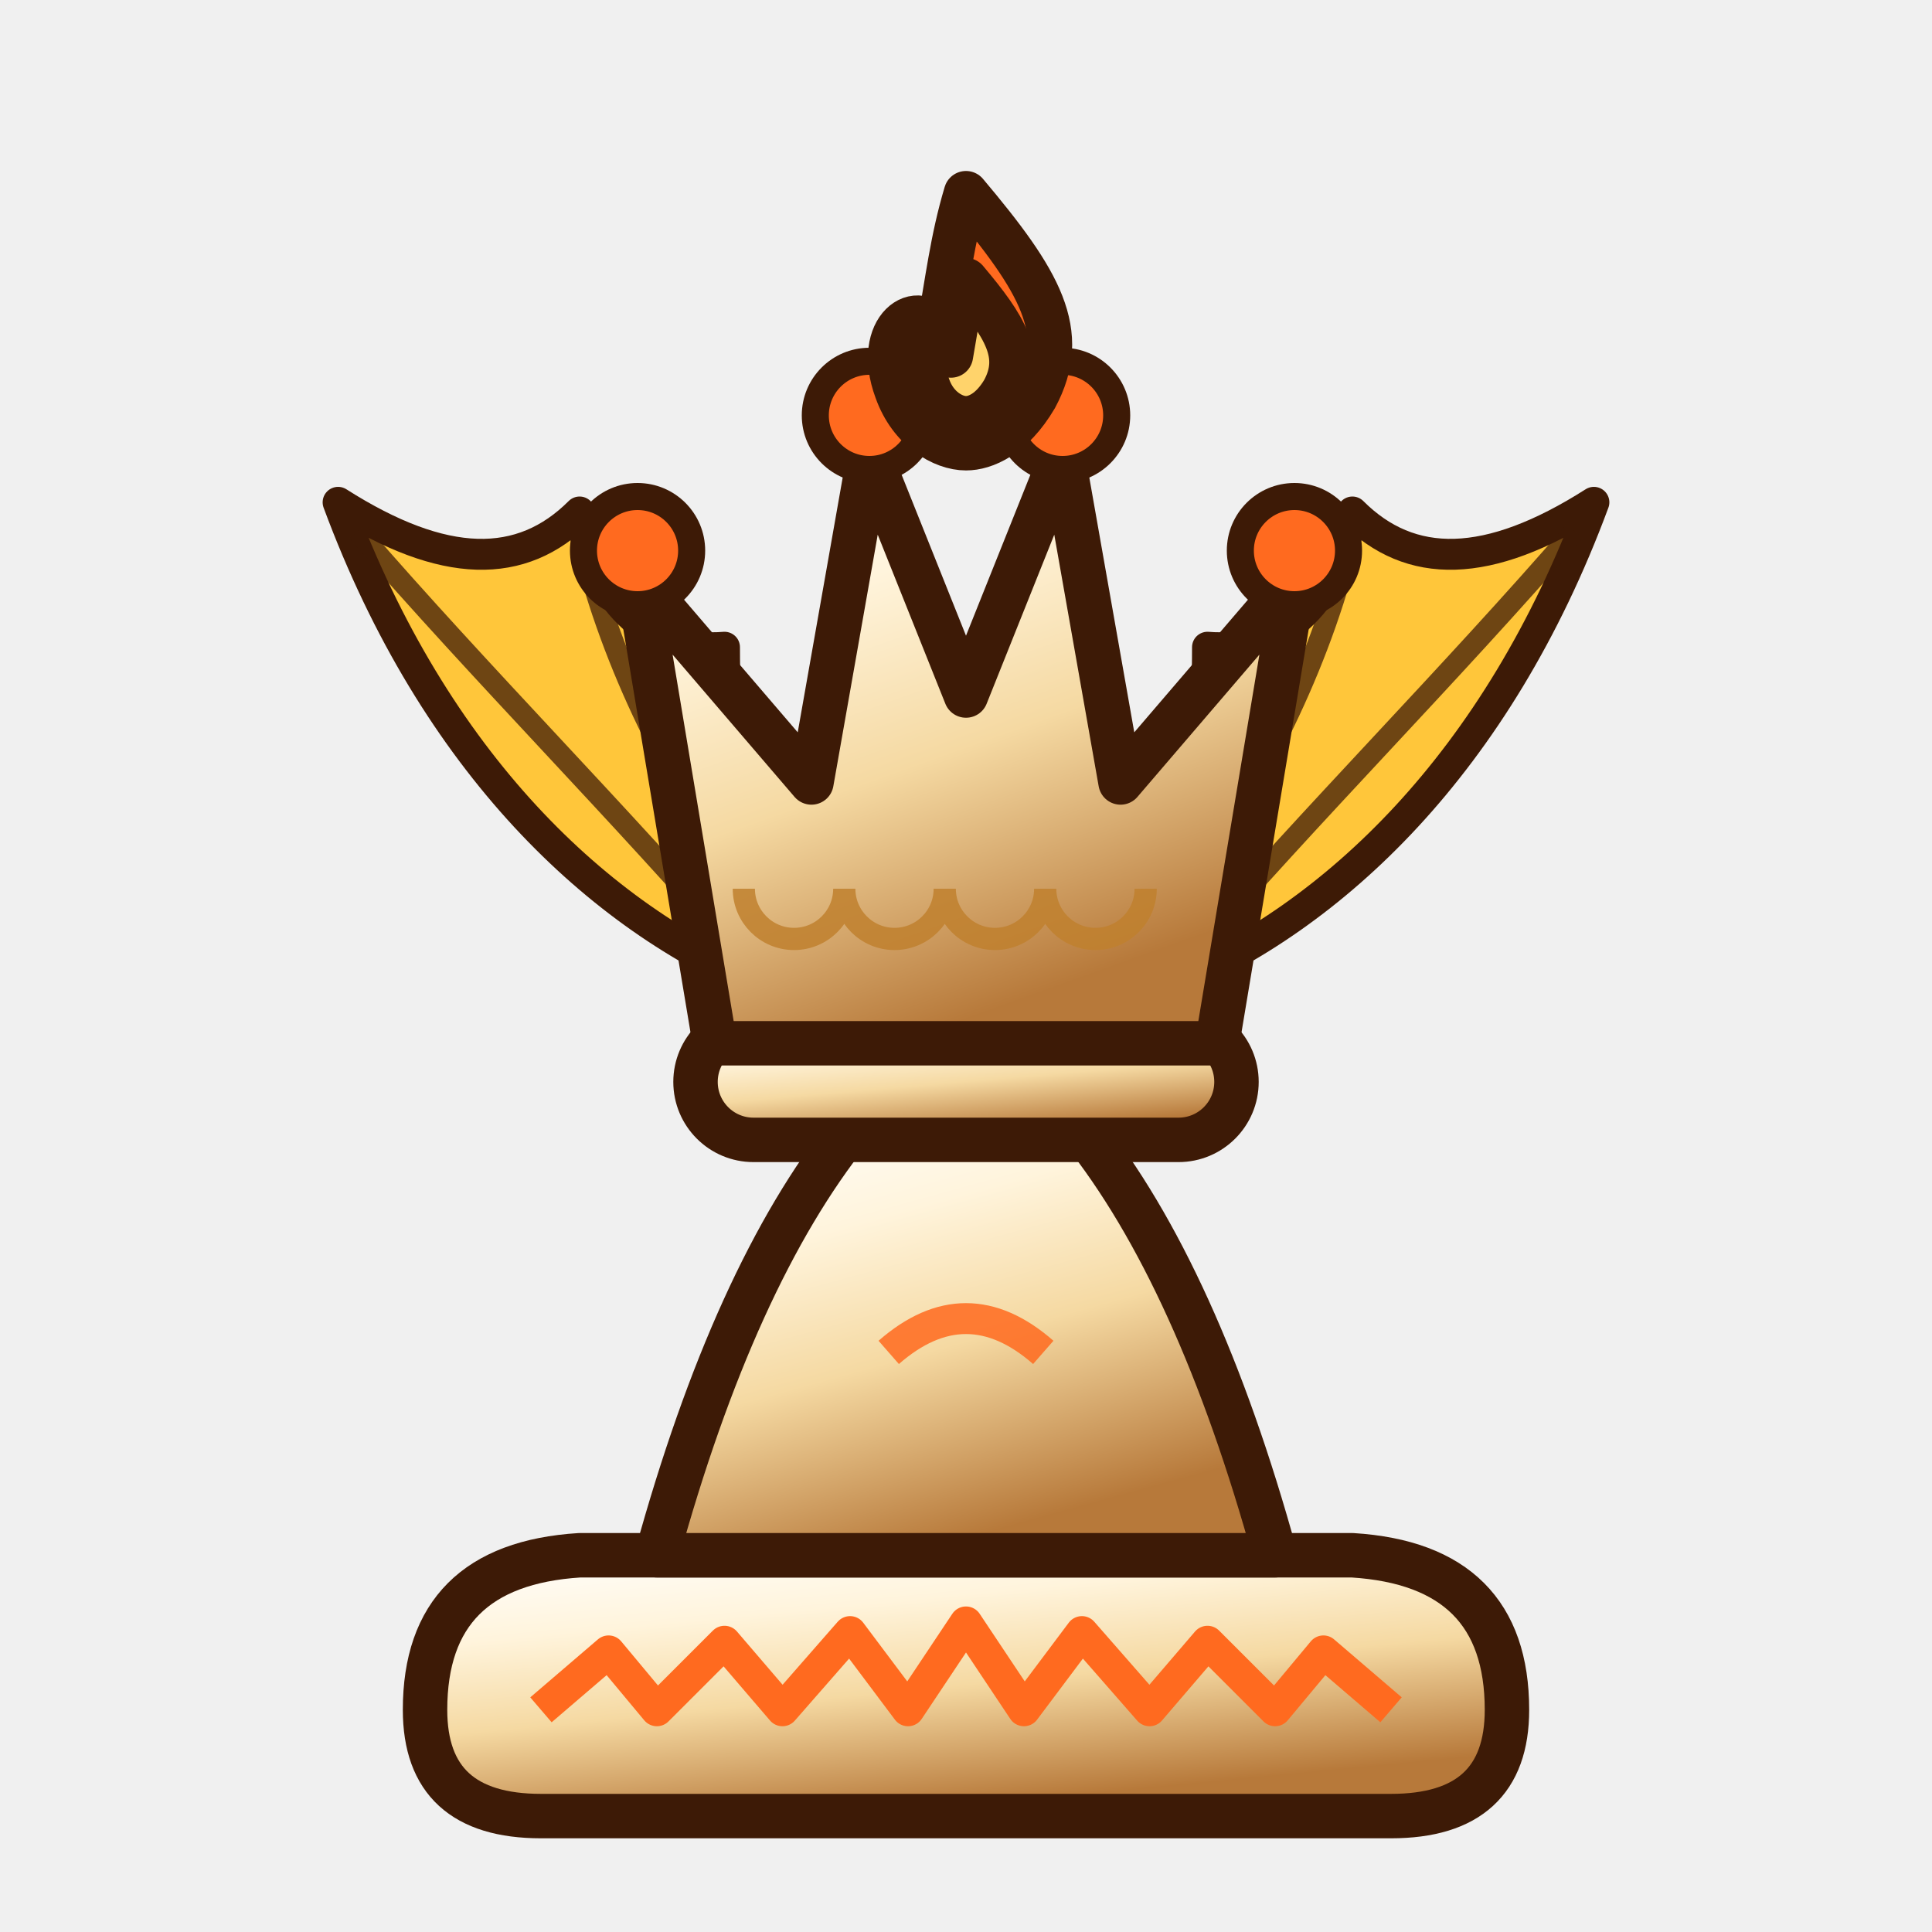
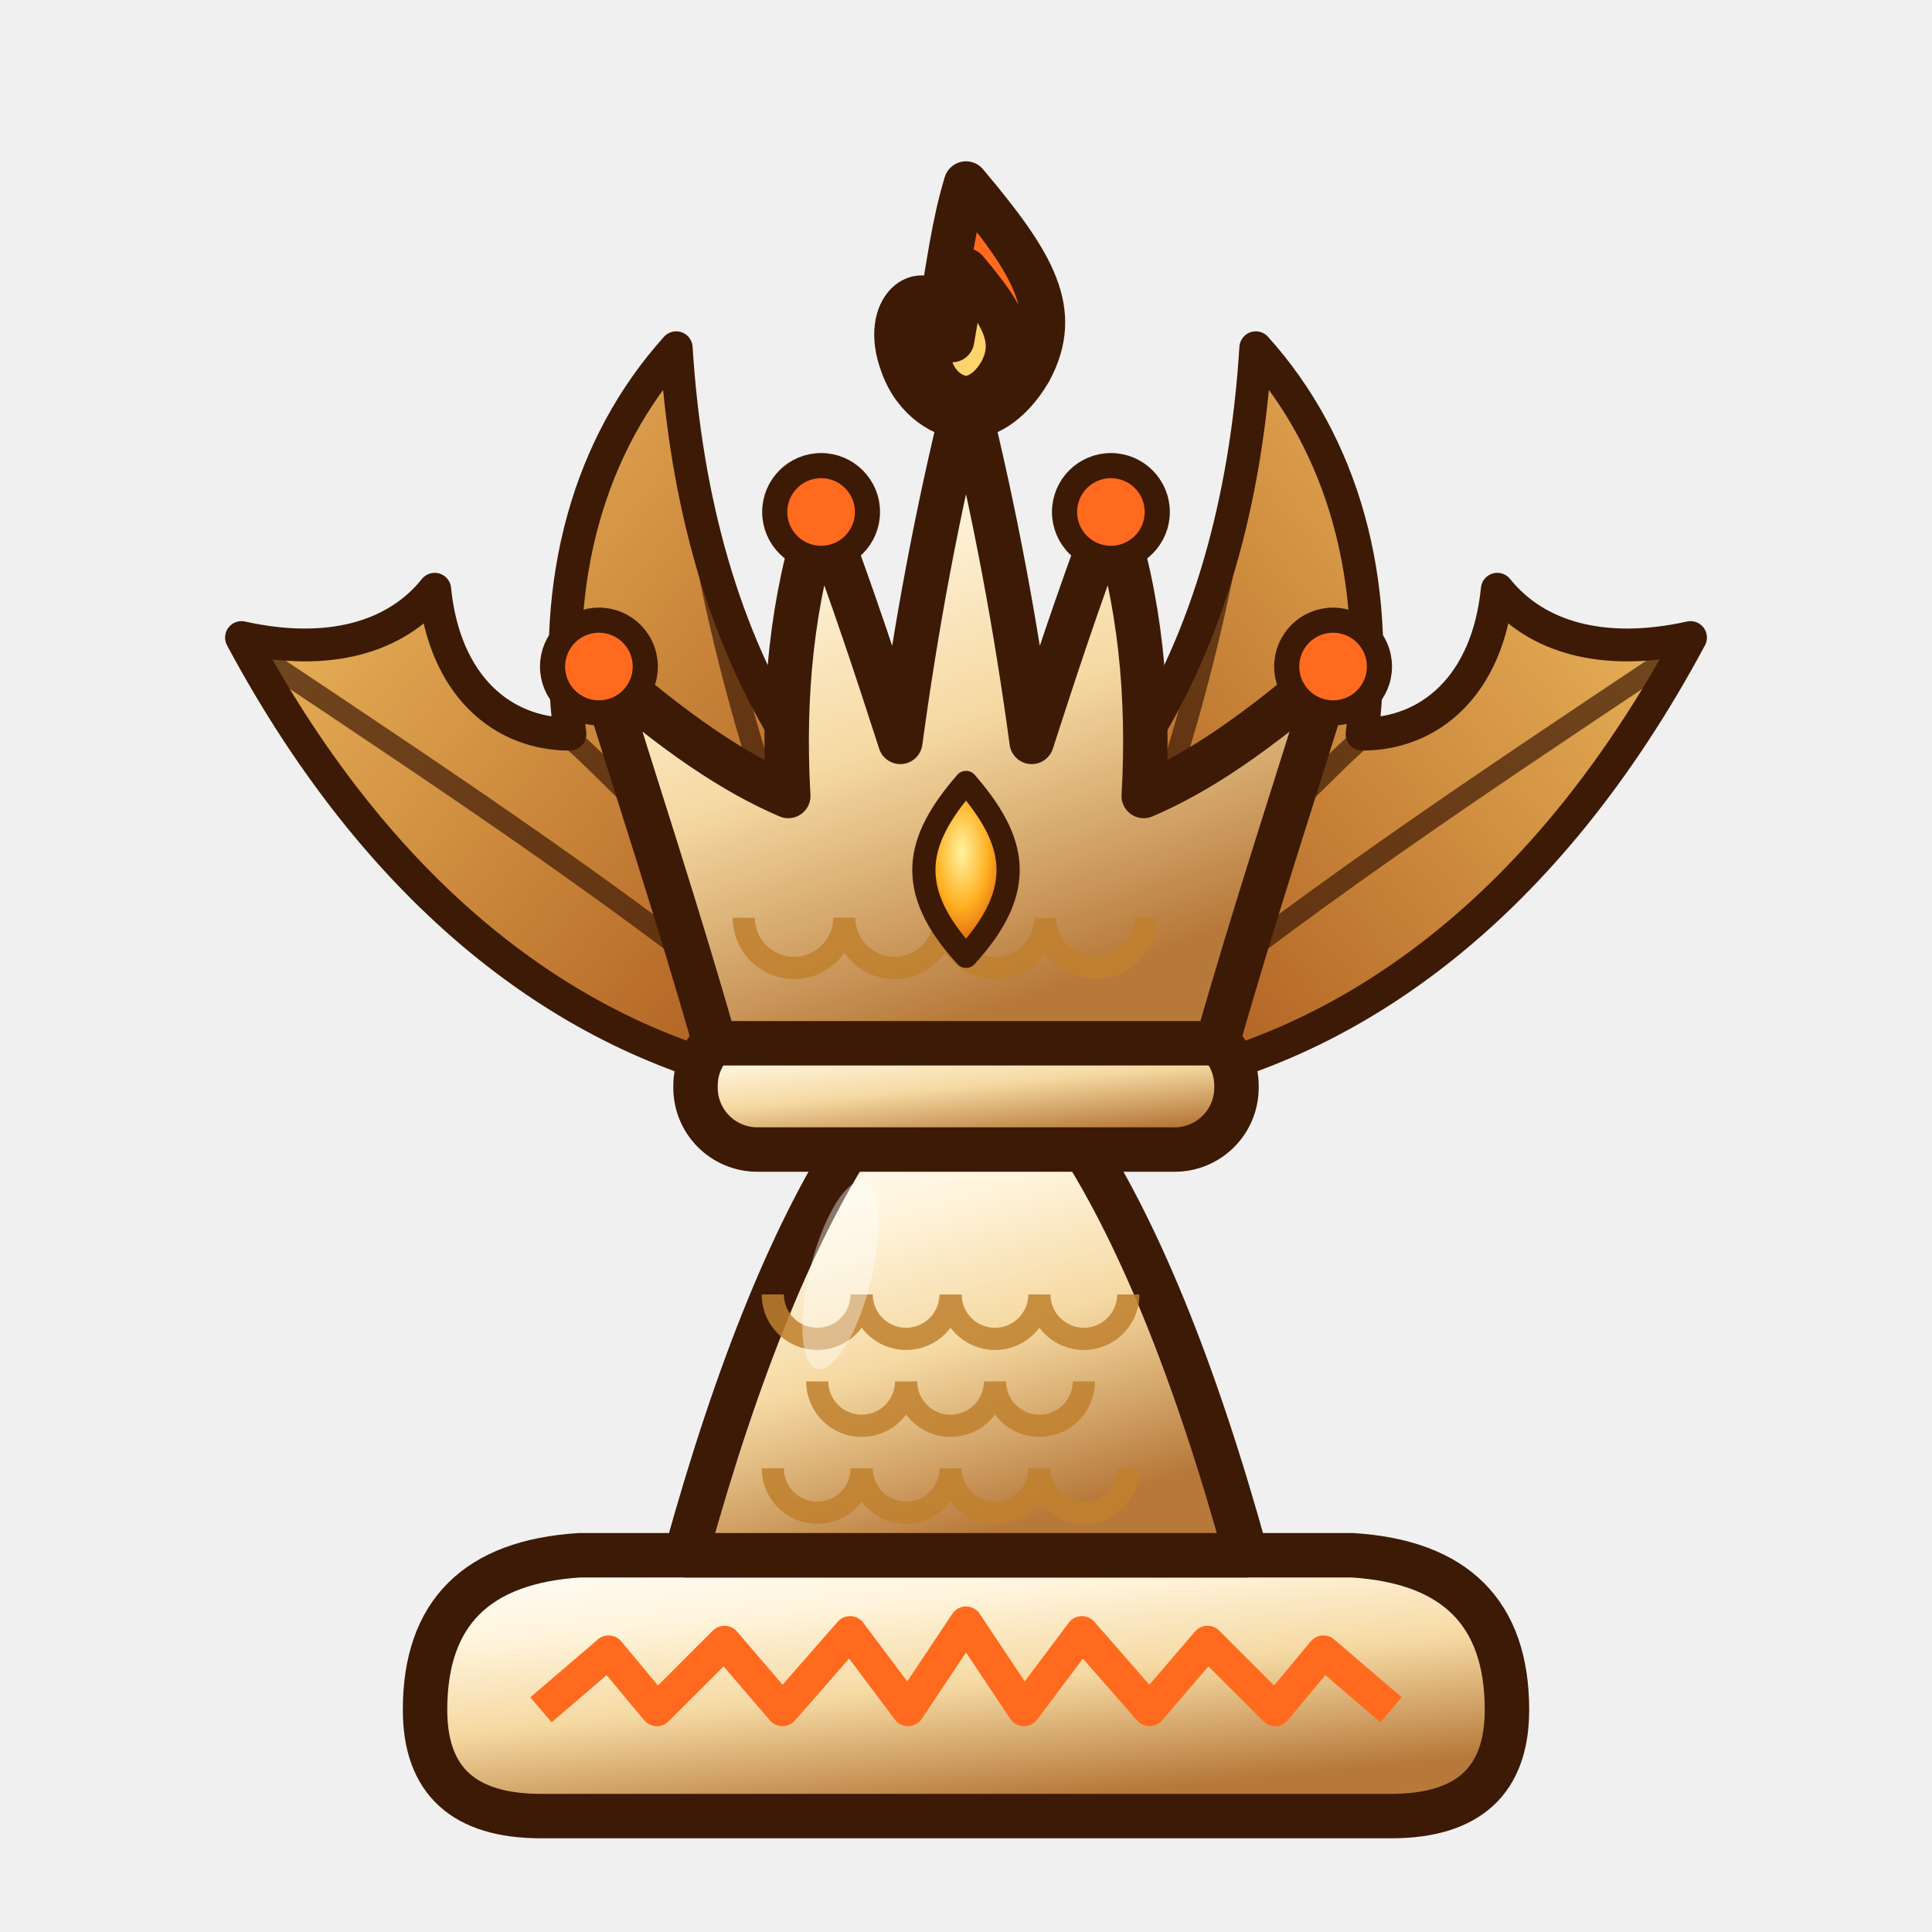
<svg xmlns="http://www.w3.org/2000/svg" viewBox="0 0 100 100">
  <defs>
    <linearGradient id="g" x1="0" y1="0" x2="0.4" y2="1">
      <stop offset="0" stop-color="#ffffff" />
      <stop offset="0.3" stop-color="#fff4dc" />
      <stop offset="0.6" stop-color="#f5d9a2" />
      <stop offset="1" stop-color="#b7793a" />
    </linearGradient>
    <linearGradient id="gu" gradientUnits="userSpaceOnUse" x1="35" y1="4" x2="62" y2="60">
      <stop offset="0" stop-color="#ffffff" />
      <stop offset="0.4" stop-color="#fff4dc" />
      <stop offset="1" stop-color="#f5d9a2" />
    </linearGradient>
    <linearGradient id="gh" x1="0" y1="1" x2="1" y2="0">
      <stop offset="0" stop-color="#c9a066" />
      <stop offset="1" stop-color="#fffaf0" />
    </linearGradient>
    <linearGradient id="gm" x1="0" y1="0" x2="1" y2="1">
      <stop offset="0" stop-color="#f8c868" />
      <stop offset="1" stop-color="#a8561a" />
    </linearGradient>
    <linearGradient id="gf" x1="0" y1="0" x2="1" y2="1">
      <stop offset="0" stop-color="#fff4dc" />
      <stop offset=".6" stop-color="#f5d9a2" />
      <stop offset="1" stop-color="#b7793a" />
    </linearGradient>
    <radialGradient id="mo" cx=".7" cy=".4" r=".8">
      <stop offset="0" stop-color="#ffb347" />
      <stop offset=".45" stop-color="#d8380c" />
      <stop offset="1" stop-color="#3a0804" />
    </radialGradient>
    <linearGradient id="gh" x1="0" y1="1" x2="1" y2="0">
      <stop offset="0" stop-color="#c9a066" />
      <stop offset="1" stop-color="#fffaf0" />
    </linearGradient>
    <linearGradient id="gm" x1="0" y1="0" x2="1" y2="1">
      <stop offset="0" stop-color="#f8c868" />
      <stop offset="1" stop-color="#a8561a" />
    </linearGradient>
    <linearGradient id="gf" x1="0" y1="0" x2="1" y2="1">
      <stop offset="0" stop-color="#fff4dc" />
      <stop offset=".6" stop-color="#f5d9a2" />
      <stop offset="1" stop-color="#b7793a" />
    </linearGradient>
    <radialGradient id="mo" cx=".7" cy=".4" r=".8">
      <stop offset="0" stop-color="#ffb347" />
      <stop offset=".45" stop-color="#d8380c" />
      <stop offset="1" stop-color="#3a0804" />
    </radialGradient>
    <radialGradient id="ey" cx=".45" cy=".4" r=".7">
      <stop offset="0" stop-color="#fff3a0" />
      <stop offset=".45" stop-color="#ffb020" />
      <stop offset="1" stop-color="#c43006" />
    </radialGradient>
  </defs>
  <g stroke="#3d1a06" stroke-width="2.3" stroke-linejoin="round">
    <path d="M22 88.5 Q22 81 30 80.5 H70 Q78 81 78 88.5 Q78 94 72 94 H28 Q22 94 22 88.5Z" fill="url(#g)" />
    <path d="M28 88.5 L31.5 85.5 L34 88.5 L37.5 85 L40.5 88.5 L44 84.5 L47 88.5 L50 84 L53 88.5 L56 84.5 L59.5 88.5 L62.5 85 L66 88.5 L68.5 85.5 L72 88.5" fill="none" stroke="#ff6a1f" stroke-width="1.7" stroke-linejoin="round" />
-     <path d="M39.5 51 C31 47.5 22.5 39.5 17.5 26 C23 29.5 27 29.5 30 26.5 C31 31.5 34 33.8 37.5 33.5 C37.5 40 38.5 46 41.5 50Z" fill="#ffc63a" stroke-width="1.6" />
-     <path d="M38.5 49.5 C32 42 25 35 18.5 27.5 M38 45 C34.5 40 31.5 34 30 27.5 M38.5 41 L37.6 34" fill="none" stroke-width="1.1" opacity=".75" />
+     <path d="M40 56 C30 54 20 47 12.5 33 C17 34 20.5 33 22.5 30.5 C23 35.5 26 38 29.5 38 C28.5 30 30.5 23 35 18 C35.5 26 37.5 33 41 38.5 C41.5 44 41.5 50 43 55Z" fill="url(#gm)" stroke-width="1.7" />
+     <path class="dt" d="M41.5 54 C33 47 24 41 13.5 34 M41 50 C35.5 44 30.5 39 29.5 38.2 M41.5 46 C38 37 36 28 35 18.5" fill="none" stroke-width="1.1" opacity=".7" />
    <g transform="translate(100 0) scale(-1 1)">
-       <path d="M39.5 51 C31 47.5 22.5 39.5 17.5 26 C23 29.5 27 29.5 30 26.5 C31 31.5 34 33.8 37.5 33.5 C37.5 40 38.5 46 41.5 50Z" fill="#ffc63a" stroke-width="1.6" />
-       <path d="M38.5 49.5 C32 42 25 35 18.5 27.5 M38 45 C34.5 40 31.5 34 30 27.5 M38.5 41 L37.6 34" fill="none" stroke-width="1.1" opacity=".75" />
+       <path d="M40 56 C30 54 20 47 12.5 33 C17 34 20.5 33 22.5 30.5 C23 35.5 26 38 29.5 38 C28.5 30 30.5 23 35 18 C35.5 26 37.5 33 41 38.5 C41.5 44 41.5 50 43 55Z" fill="url(#gm)" stroke-width="1.7" />
+       <path class="dt" d="M41.5 54 C33 47 24 41 13.5 34 M41 50 C35.5 44 30.5 39 29.5 38.2 M41.5 46 C38 37 36 28 35 18.5" fill="none" stroke-width="1.1" opacity=".7" />
    </g>
-     <path d="M34 80.5 Q38 66 44 58.5 H56 Q62 66 66 80.5Z" fill="url(#g)" />
-     <rect x="36" y="53" width="28" height="6" rx="3" fill="url(#g)" />
-     <path d="M37 54 L33 30 L42 40.5 L45 23.5 L50 36 L55 23.5 L58 40.5 L67 30 L63 54Z" fill="url(#g)" />
-     <path d="M38.5 46 a2.6 2.6 0 0 0 5.2 0 M43.7 46 a2.6 2.6 0 0 0 5.2 0 M48.9 46 a2.6 2.6 0 0 0 5.2 0 M54.1 46 a2.6 2.6 0 0 0 5.2 0 " fill="none" stroke="#c0802e" stroke-width="1.15" opacity=".85" />
-     <circle cx="33" cy="28.5" r="2.8" fill="#ff6a1f" stroke-width="1.4" />
-     <circle cx="45" cy="21.5" r="2.8" fill="#ff6a1f" stroke-width="1.4" />
-     <circle cx="55" cy="21.5" r="2.8" fill="#ff6a1f" stroke-width="1.4" />
-     <circle cx="67" cy="28.5" r="2.8" fill="#ff6a1f" stroke-width="1.4" />
-     <path d="M50 10 C53.84 14.56 55.4 17.2 53.6 20.56 C52.4 22.6 50.96 23.2 50 23.2 C48.8 23.2 47.12 22.24 46.4 20.2 C45.2 16.96 47.6 15.4 48.56 17.2 C49.04 14.56 49.28 12.4 50 10Z" fill="#ff6a1f" />
-     <path d="M50 14.5 C52.08 16.97 52.925 18.4 51.95 20.22 C51.3 21.325 50.52 21.65 50 21.65 C49.35 21.65 48.44 21.13 48.05 20.025 C47.4 18.27 48.7 17.425 49.22 18.4 C49.48 16.97 49.61 15.8 50 14.5Z" fill="#ffd36b" />
-     <path d="M46 70 Q50 66.5 54 70" fill="none" stroke="#ff6a1f" stroke-width="1.6" opacity=".85" />
+     <path d="M35.5 80.5 Q39.5 66 44.5 58.5 H55.5 Q60.5 66 64.5 80.5Z" fill="url(#g)" />
+     <path d="M40.0 67 a2.3 2.3 0 0 0 4.6 0 M44.6 67 a2.3 2.3 0 0 0 4.6 0 M49.2 67 a2.3 2.3 0 0 0 4.6 0 M53.8 67 a2.3 2.3 0 0 0 4.6 0 " fill="none" stroke="#c0802e" stroke-width="1.15" opacity=".85" />
+     <path d="M42.3 71.5 a2.3 2.3 0 0 0 4.6 0 M46.9 71.5 a2.3 2.3 0 0 0 4.6 0 M51.5 71.5 a2.3 2.3 0 0 0 4.6 0 " fill="none" stroke="#c0802e" stroke-width="1.15" opacity=".85" />
+     <path d="M40.0 76 a2.3 2.3 0 0 0 4.6 0 M44.6 76 a2.3 2.3 0 0 0 4.6 0 M49.2 76 a2.3 2.3 0 0 0 4.6 0 M53.8 76 a2.3 2.3 0 0 0 4.6 0 " fill="none" stroke="#c0802e" stroke-width="1.15" opacity=".85" />
+     <rect x="36" y="53" width="28" height="6.5" rx="3.2" fill="url(#g)" />
+     <path d="M37 54 C35 47 33 41 31 34.5 C35 38 38 40 40.8 41.2 C40.5 36 41 31 42.5 26.5 C44.2 31 45.5 35 46.6 38.4 C47.4 32.5 48.5 26.5 50 20.5 C51.5 26.5 52.6 32.5 53.4 38.4 C54.5 35 55.8 31 57.5 26.5 C59 31 59.5 36 59.2 41.2 C62 40 65 38 69 34.5 C67 41 65 47 63 54Z" fill="url(#g)" />
+     <path d="M38.5 47.5 a2.6 2.6 0 0 0 5.2 0 M43.7 47.5 a2.6 2.6 0 0 0 5.2 0 M48.9 47.5 a2.6 2.6 0 0 0 5.2 0 M54.1 47.5 a2.6 2.6 0 0 0 5.2 0 " fill="none" stroke="#c0802e" stroke-width="1.15" opacity=".85" />
+     <circle cx="31" cy="34.5" r="2.4" fill="#ff6a1f" stroke-width="1.3" />
+     <circle cx="42.5" cy="26.5" r="2.4" fill="#ff6a1f" stroke-width="1.3" />
+     <circle cx="57.5" cy="26.5" r="2.4" fill="#ff6a1f" stroke-width="1.3" />
+     <circle cx="69" cy="34.5" r="2.4" fill="#ff6a1f" stroke-width="1.3" />
+     <path d="M50 9.5 C53.52 13.68 54.95 16.1 53.3 19.18 C52.2 21.05 50.88 21.6 50 21.6 C48.9 21.6 47.36 20.72 46.7 18.85 C45.6 15.88 47.8 14.45 48.68 16.1 C49.12 13.68 49.34 11.7 50 9.5Z" fill="#ff6a1f" />
+     <path d="M50 14 C51.92 16.28 52.7 17.6 51.8 19.28 C51.2 20.3 50.48 20.6 50 20.6 C49.4 20.6 48.56 20.12 48.2 19.1 C47.6 17.48 48.8 16.7 49.28 17.6 C49.52 16.28 49.64 15.2 50 14Z" fill="#ffd36b" />
+     <path d="M50 40.5 C52.6 43.5 53.2 46 50 49.5 C46.8 46 47.4 43.5 50 40.5Z" fill="url(#ey)" stroke-width="1.2" />
+     <ellipse class="dt" cx="43.5" cy="66" rx="1.6" ry="5" fill="#fff" opacity=".4" stroke="none" transform="rotate(14 43.5 66)" />
  </g>
</svg>
